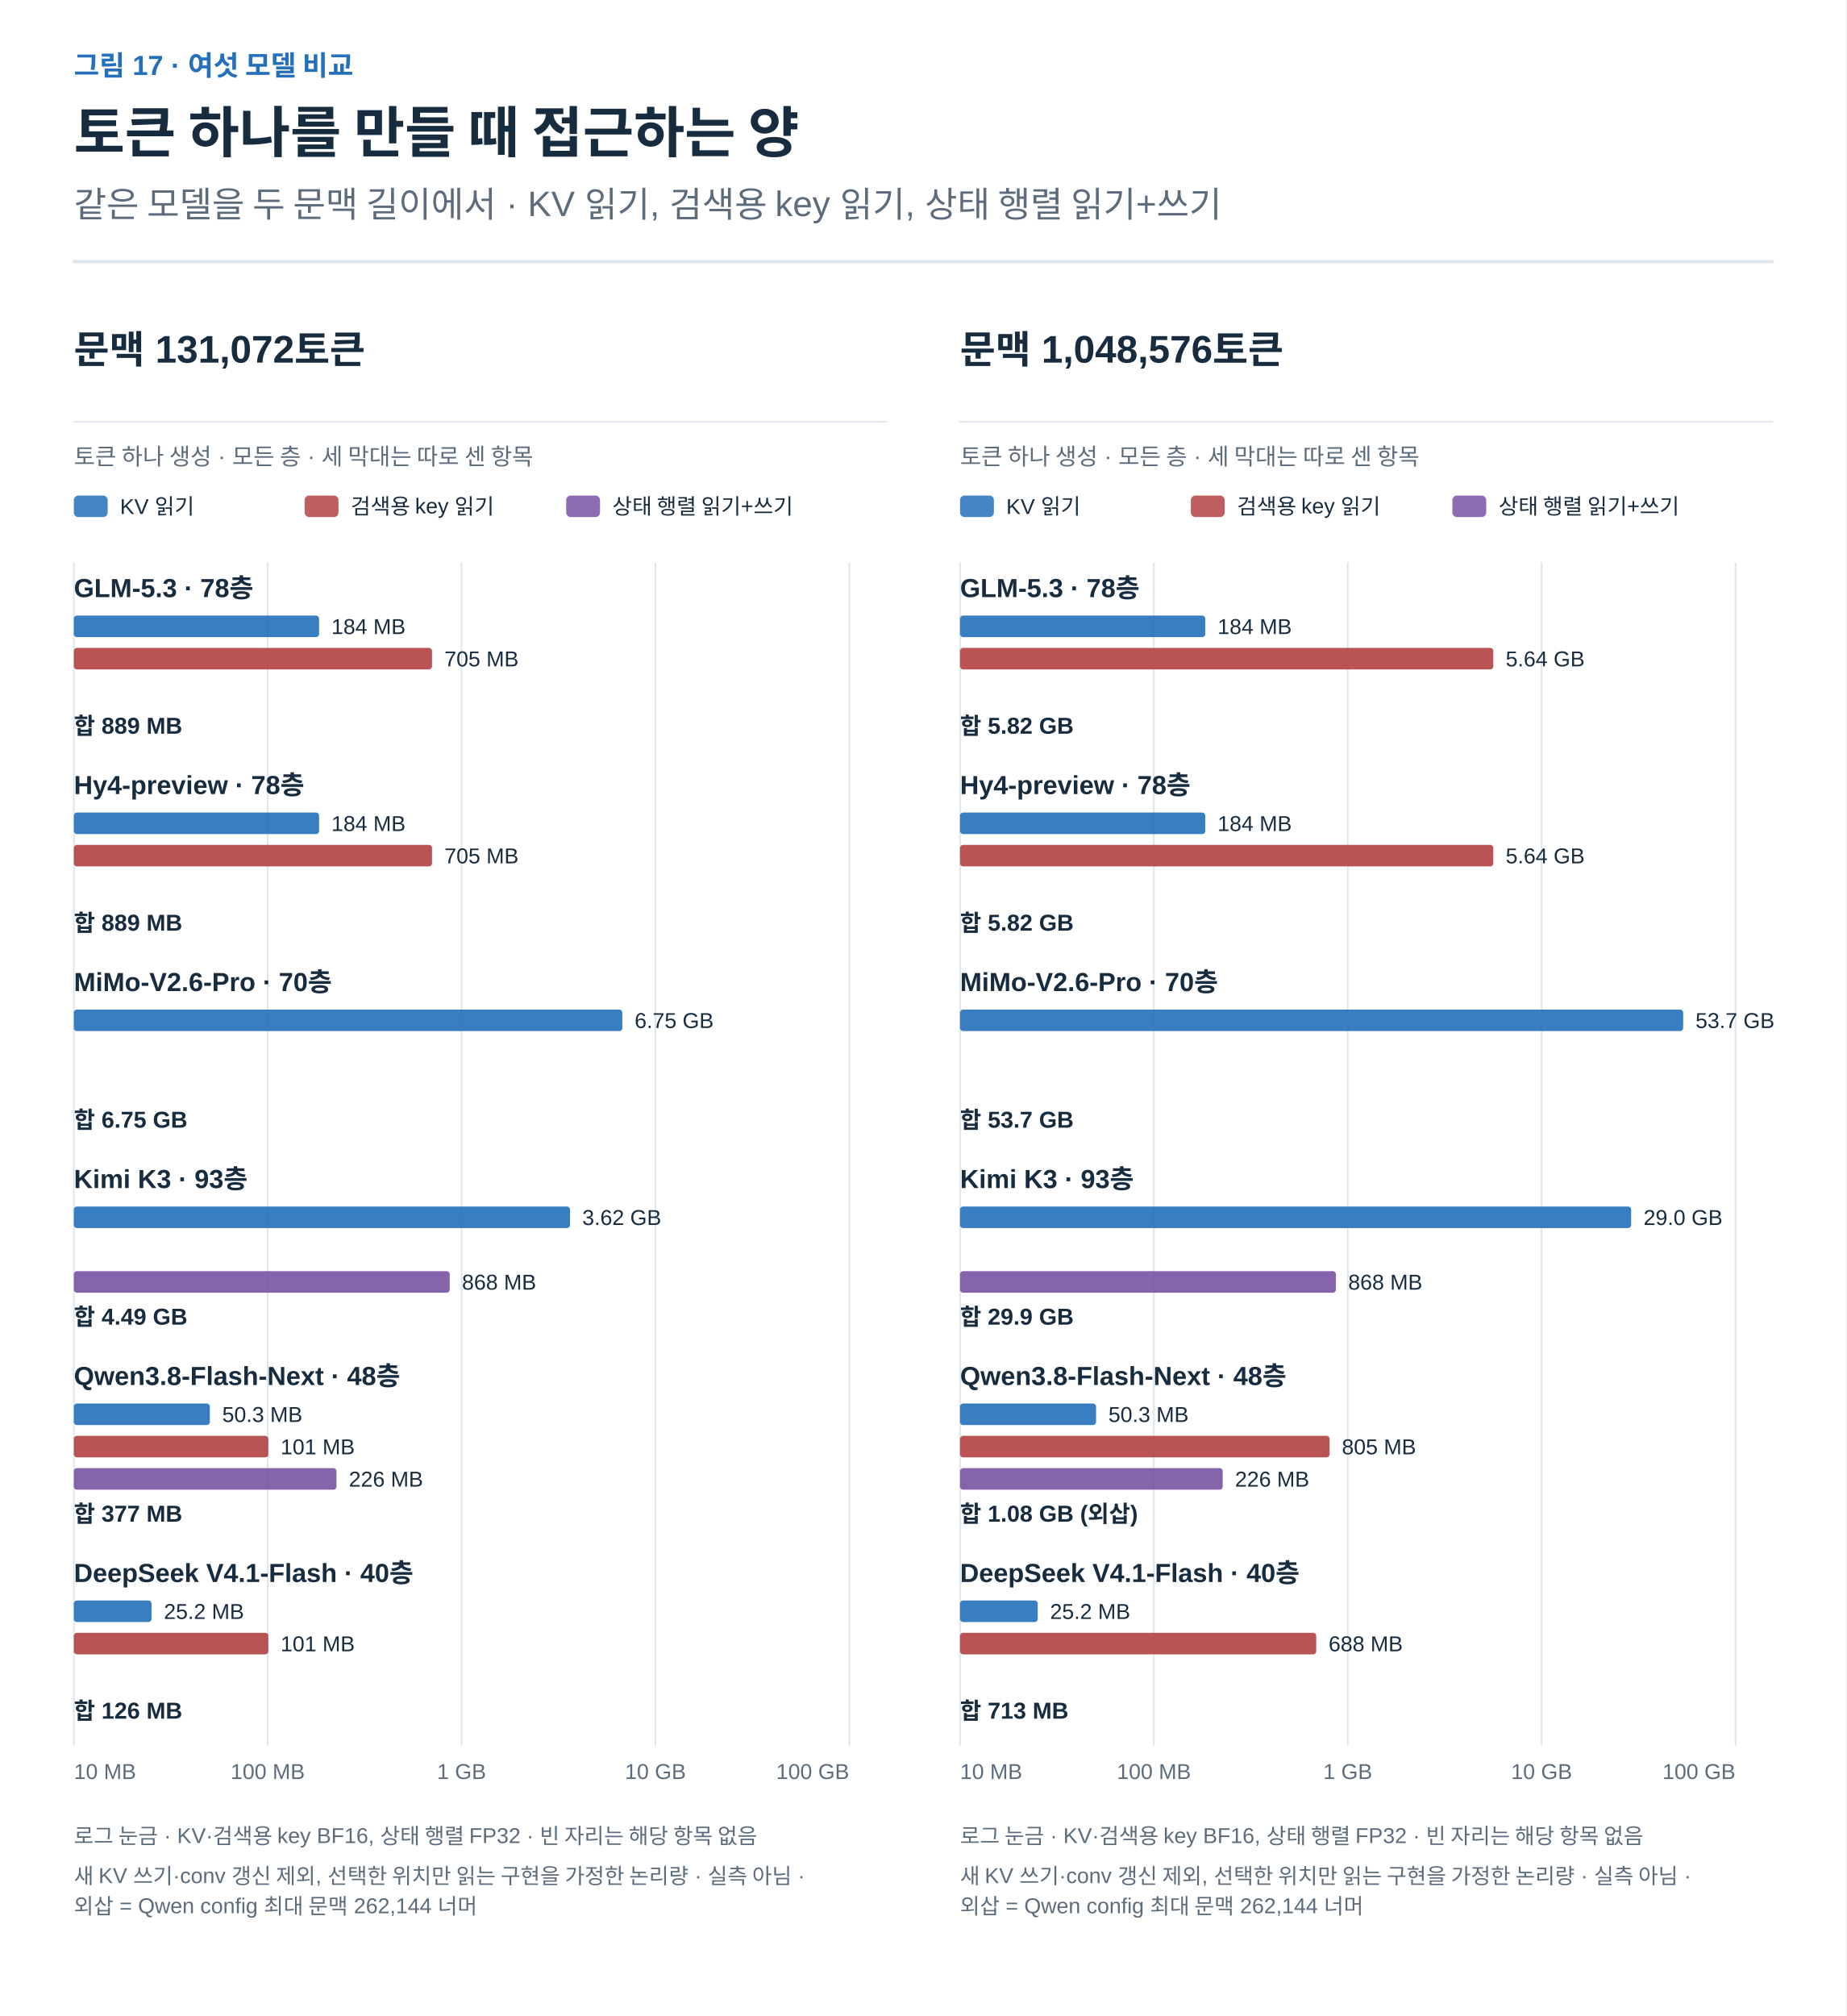
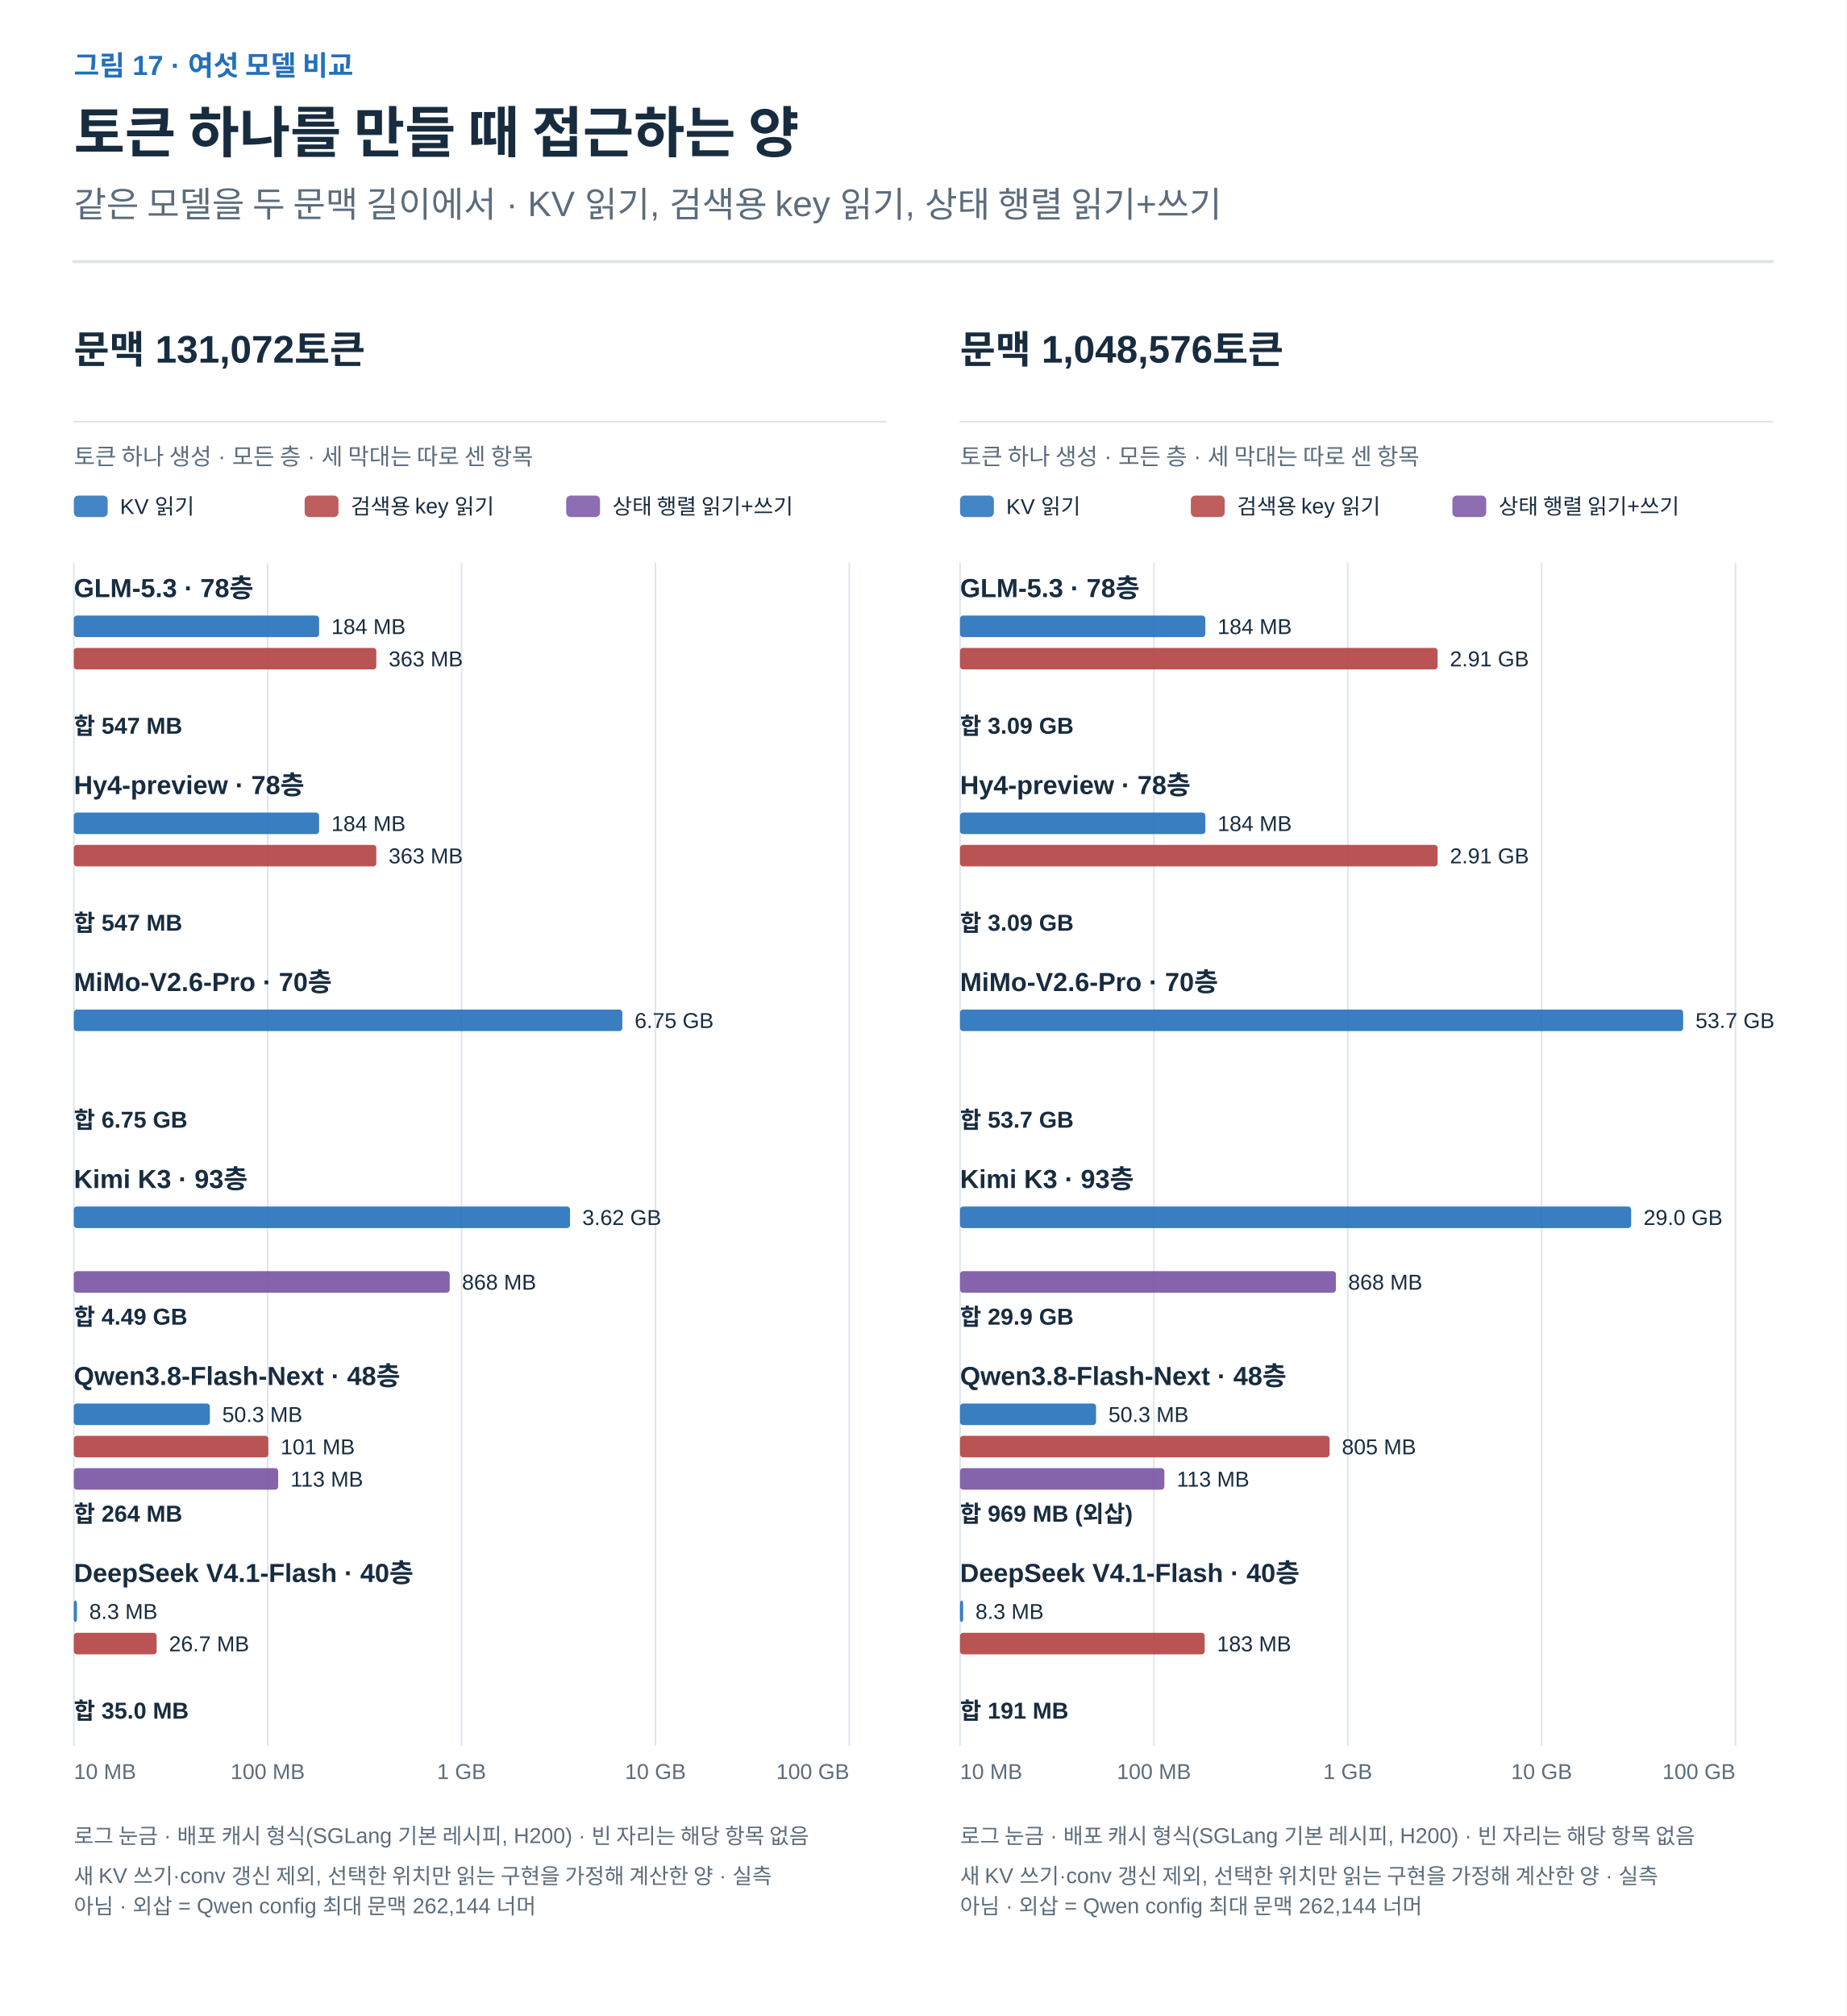
<svg xmlns="http://www.w3.org/2000/svg" width="1200" height="1310" viewBox="0 0 1200 1310" role="img" aria-labelledby="title desc">
  <defs>
    <marker id="arrow-ink" viewBox="0 0 10 10" refX="8" refY="5" markerWidth="6" markerHeight="6" orient="auto">
      <path d="M1 1 L9 5 L1 9" fill="none" stroke="#182C40" stroke-width="1.6" />
    </marker>
    <marker id="arrow-muted" viewBox="0 0 10 10" refX="8" refY="5" markerWidth="6" markerHeight="6" orient="auto">
      <path d="M1 1 L9 5 L1 9" fill="none" stroke="#5C6C7C" stroke-width="1.6" />
    </marker>
    <marker id="arrow-line" viewBox="0 0 10 10" refX="8" refY="5" markerWidth="6" markerHeight="6" orient="auto">
      <path d="M1 1 L9 5 L1 9" fill="none" stroke="#DCE4EC" stroke-width="1.6" />
    </marker>
    <marker id="arrow-paper" viewBox="0 0 10 10" refX="8" refY="5" markerWidth="6" markerHeight="6" orient="auto">
      <path d="M1 1 L9 5 L1 9" fill="none" stroke="#FFFFFF" stroke-width="1.6" />
    </marker>
    <marker id="arrow-blue" viewBox="0 0 10 10" refX="8" refY="5" markerWidth="6" markerHeight="6" orient="auto">
      <path d="M1 1 L9 5 L1 9" fill="none" stroke="#2470BB" stroke-width="1.6" />
    </marker>
    <marker id="arrow-teal" viewBox="0 0 10 10" refX="8" refY="5" markerWidth="6" markerHeight="6" orient="auto">
      <path d="M1 1 L9 5 L1 9" fill="none" stroke="#287D78" stroke-width="1.6" />
    </marker>
    <marker id="arrow-orange" viewBox="0 0 10 10" refX="8" refY="5" markerWidth="6" markerHeight="6" orient="auto">
      <path d="M1 1 L9 5 L1 9" fill="none" stroke="#B55B22" stroke-width="1.6" />
    </marker>
    <marker id="arrow-purple" viewBox="0 0 10 10" refX="8" refY="5" markerWidth="6" markerHeight="6" orient="auto">
      <path d="M1 1 L9 5 L1 9" fill="none" stroke="#7954A3" stroke-width="1.6" />
    </marker>
    <marker id="arrow-gray" viewBox="0 0 10 10" refX="8" refY="5" markerWidth="6" markerHeight="6" orient="auto">
      <path d="M1 1 L9 5 L1 9" fill="none" stroke="#657789" stroke-width="1.6" />
    </marker>
    <marker id="arrow-red" viewBox="0 0 10 10" refX="8" refY="5" markerWidth="6" markerHeight="6" orient="auto">
      <path d="M1 1 L9 5 L1 9" fill="none" stroke="#B34242" stroke-width="1.6" />
    </marker>
    <marker id="arrow-indigo" viewBox="0 0 10 10" refX="8" refY="5" markerWidth="6" markerHeight="6" orient="auto">
      <path d="M1 1 L9 5 L1 9" fill="none" stroke="#4C60A8" stroke-width="1.6" />
    </marker>
    <marker id="arrow-slate" viewBox="0 0 10 10" refX="8" refY="5" markerWidth="6" markerHeight="6" orient="auto">
      <path d="M1 1 L9 5 L1 9" fill="none" stroke="#8191A0" stroke-width="1.6" />
    </marker>
    <marker id="arrow-surface" viewBox="0 0 10 10" refX="8" refY="5" markerWidth="6" markerHeight="6" orient="auto">
      <path d="M1 1 L9 5 L1 9" fill="none" stroke="#F8FAFC" stroke-width="1.6" />
    </marker>
  </defs>
  <style>text{font-family:Arial,"Apple SD Gothic Neo","Noto Sans KR",sans-serif}text[font-family]{font-family:Menlo,Consolas,monospace}path{stroke-linecap:round;stroke-linejoin:round}</style>
  <rect width="100%" height="100%" fill="white" />
  <text x="48" y="49" fill="#2470BB" font-size="18" font-weight="600" text-anchor="start" data-max-width="1104">그림 17 · 여섯 모델 비교</text>
  <text x="48" y="99" fill="#182C40" font-size="36" font-weight="700" text-anchor="start" data-max-width="1104">토큰 하나를 만들 때 접근하는 양</text>
  <text x="48" y="141" fill="#5C6C7C" font-size="23" font-weight="400" text-anchor="start" data-max-width="1104">같은 모델을 두 문맥 길이에서 · KV 읽기, 검색용 key 읽기, 상태 행렬 읽기+쓰기</text>
  <path d="M48,170 H1152" stroke="#DCE4EC" stroke-width="2" />
  <g transform="translate(48 206) scale(1)" data-panel="1">
    <text x="0" y="30" fill="#182C40" font-size="25" font-weight="600" text-anchor="start" data-max-width="528">문맥 131,072토큰</text>
    <path d="M0 68 L528 68" stroke="#DCE4EC" stroke-width="1" fill="none" />
    <text x="0" y="96" fill="#5C6C7C" font-size="15" font-weight="400" text-anchor="start" data-max-width="528">토큰 하나 생성 · 모든 층 · 세 막대는 따로 센 항목</text>
    <rect x="0" y="116" width="22" height="14" rx="3" fill="#2470BB" fill-opacity=".85" />
    <text x="30" y="128" fill="#182C40" font-size="14" font-weight="400" text-anchor="start" data-max-width="180">KV 읽기</text>
    <rect x="150" y="116" width="22" height="14" rx="3" fill="#B34242" fill-opacity=".85" />
    <text x="180" y="128" fill="#182C40" font-size="14" font-weight="400" text-anchor="start" data-max-width="180">검색용 key 읽기</text>
    <rect x="320" y="116" width="22" height="14" rx="3" fill="#7954A3" fill-opacity=".85" />
    <text x="350" y="128" fill="#182C40" font-size="14" font-weight="400" text-anchor="start" data-max-width="180">상태 행렬 읽기+쓰기</text>
    <path d="M504 160 L504 928" stroke="#DCE4EC" stroke-width="1" fill="none" />
    <path d="M378 160 L378 928" stroke="#DCE4EC" stroke-width="1" fill="none" />
    <path d="M252 160 L252 928" stroke="#DCE4EC" stroke-width="1" fill="none" />
    <path d="M126 160 L126 928" stroke="#DCE4EC" stroke-width="1" fill="none" />
    <path d="M0 160 L0 928" stroke="#DCE4EC" stroke-width="1" fill="none" />
    <text x="0" y="950" fill="#5C6C7C" font-size="14" font-weight="400" text-anchor="start" data-max-width="80">10 MB</text>
    <text x="126" y="950" fill="#5C6C7C" font-size="14" font-weight="400" text-anchor="middle" data-max-width="80">100 MB</text>
    <text x="252" y="950" fill="#5C6C7C" font-size="14" font-weight="400" text-anchor="middle" data-max-width="80">1 GB</text>
    <text x="378" y="950" fill="#5C6C7C" font-size="14" font-weight="400" text-anchor="middle" data-max-width="80">10 GB</text>
    <text x="504" y="950" fill="#5C6C7C" font-size="14" font-weight="400" text-anchor="end" data-max-width="80">100 GB</text>
    <text x="0" y="182" fill="#182C40" font-size="17" font-weight="700" text-anchor="start" data-max-width="528">GLM-5.3 · 78층</text>
    <rect x="0" y="194" width="159.4" height="14" rx="2" fill="#2470BB" fill-opacity="0.9" />
    <text x="167.375" y="206" fill="#182C40" font-size="14" font-weight="400" text-anchor="start" data-max-width="120">184 MB</text>
-     <rect x="0" y="215" width="232.8" height="14" rx="2" fill="#B34242" fill-opacity="0.9" />
-     <text x="240.844" y="227" fill="#182C40" font-size="14" font-weight="400" text-anchor="start" data-max-width="120">705 MB</text>
-     <text x="0" y="271" fill="#182C40" font-size="15" font-weight="700" text-anchor="start" data-max-width="528">합 889 MB</text>
+     <rect x="0" y="215" width="196.6" height="14" rx="2" fill="#B34242" fill-opacity="0.9" />
+     <text x="204.598" y="227" fill="#182C40" font-size="14" font-weight="400" text-anchor="start" data-max-width="120">363 MB</text>
+     <text x="0" y="271" fill="#182C40" font-size="15" font-weight="700" text-anchor="start" data-max-width="528">합 547 MB</text>
    <text x="0" y="310" fill="#182C40" font-size="17" font-weight="700" text-anchor="start" data-max-width="528">Hy4-preview · 78층</text>
    <rect x="0" y="322" width="159.4" height="14" rx="2" fill="#2470BB" fill-opacity="0.9" />
    <text x="167.375" y="334" fill="#182C40" font-size="14" font-weight="400" text-anchor="start" data-max-width="120">184 MB</text>
-     <rect x="0" y="343" width="232.8" height="14" rx="2" fill="#B34242" fill-opacity="0.9" />
-     <text x="240.844" y="355" fill="#182C40" font-size="14" font-weight="400" text-anchor="start" data-max-width="120">705 MB</text>
-     <text x="0" y="399" fill="#182C40" font-size="15" font-weight="700" text-anchor="start" data-max-width="528">합 889 MB</text>
+     <rect x="0" y="343" width="196.6" height="14" rx="2" fill="#B34242" fill-opacity="0.9" />
+     <text x="204.598" y="355" fill="#182C40" font-size="14" font-weight="400" text-anchor="start" data-max-width="120">363 MB</text>
+     <text x="0" y="399" fill="#182C40" font-size="15" font-weight="700" text-anchor="start" data-max-width="528">합 547 MB</text>
    <text x="0" y="438" fill="#182C40" font-size="17" font-weight="700" text-anchor="start" data-max-width="528">MiMo-V2.6-Pro · 70층</text>
    <rect x="0" y="450" width="356.5" height="14" rx="2" fill="#2470BB" fill-opacity="0.9" />
    <text x="364.494" y="462" fill="#182C40" font-size="14" font-weight="400" text-anchor="start" data-max-width="120">6.75 GB</text>
    <text x="0" y="527" fill="#182C40" font-size="15" font-weight="700" text-anchor="start" data-max-width="528">합 6.75 GB</text>
    <text x="0" y="566" fill="#182C40" font-size="17" font-weight="700" text-anchor="start" data-max-width="528">Kimi K3 · 93층</text>
    <rect x="0" y="578" width="322.5" height="14" rx="2" fill="#2470BB" fill-opacity="0.9" />
    <text x="330.456" y="590" fill="#182C40" font-size="14" font-weight="400" text-anchor="start" data-max-width="120">3.62 GB</text>
    <rect x="0" y="620" width="244.3" height="14" rx="2" fill="#7954A3" fill-opacity="0.9" />
    <text x="252.267" y="632" fill="#182C40" font-size="14" font-weight="400" text-anchor="start" data-max-width="120">868 MB</text>
    <text x="0" y="655" fill="#182C40" font-size="15" font-weight="700" text-anchor="start" data-max-width="528">합 4.49 GB</text>
    <text x="0" y="694" fill="#182C40" font-size="17" font-weight="700" text-anchor="start" data-max-width="528">Qwen3.8-Flash-Next · 48층</text>
    <rect x="0" y="706" width="88.4" height="14" rx="2" fill="#2470BB" fill-opacity="0.9" />
    <text x="96.432" y="718" fill="#182C40" font-size="14" font-weight="400" text-anchor="start" data-max-width="120">50.3 MB</text>
    <rect x="0" y="727" width="126.4" height="14" rx="2" fill="#B34242" fill-opacity="0.9" />
    <text x="134.362" y="739" fill="#182C40" font-size="14" font-weight="400" text-anchor="start" data-max-width="120">101 MB</text>
-     <rect x="0" y="748" width="170.7" height="14" rx="2" fill="#7954A3" fill-opacity="0.9" />
-     <text x="178.737" y="760" fill="#182C40" font-size="14" font-weight="400" text-anchor="start" data-max-width="120">226 MB</text>
-     <text x="0" y="783" fill="#182C40" font-size="15" font-weight="700" text-anchor="start" data-max-width="528">합 377 MB</text>
+     <rect x="0" y="748" width="132.8" height="14" rx="2" fill="#7954A3" fill-opacity="0.9" />
+     <text x="140.807" y="760" fill="#182C40" font-size="14" font-weight="400" text-anchor="start" data-max-width="120">113 MB</text>
+     <text x="0" y="783" fill="#182C40" font-size="15" font-weight="700" text-anchor="start" data-max-width="528">합 264 MB</text>
    <text x="0" y="822" fill="#182C40" font-size="17" font-weight="700" text-anchor="start" data-max-width="528">DeepSeek V4.1-Flash · 40층</text>
-     <rect x="0" y="834" width="50.5" height="14" rx="2" fill="#2470BB" fill-opacity="0.9" />
-     <text x="58.502" y="846" fill="#182C40" font-size="14" font-weight="400" text-anchor="start" data-max-width="120">25.2 MB</text>
-     <rect x="0" y="855" width="126.4" height="14" rx="2" fill="#B34242" fill-opacity="0.9" />
-     <text x="134.362" y="867" fill="#182C40" font-size="14" font-weight="400" text-anchor="start" data-max-width="120">101 MB</text>
-     <text x="0" y="911" fill="#182C40" font-size="15" font-weight="700" text-anchor="start" data-max-width="528">합 126 MB</text>
-     <text x="0" y="992" fill="#5C6C7C" font-size="14" font-weight="400" text-anchor="start" data-max-width="528">로그 눈금 · KV·검색용 key BF16, 상태 행렬 FP32 · 빈 자리는 해당 항목 없음</text>
-     <text x="0" y="1018" fill="#5C6C7C" font-size="14" font-weight="400" text-anchor="start" data-max-width="528">새 KV 쓰기·conv 갱신 제외, 선택한 위치만 읽는 구현을 가정한 논리량 · 실측 아님 ·</text>
-     <text x="0" y="1037.6" fill="#5C6C7C" font-size="14" font-weight="400" text-anchor="start" data-max-width="528">외삽 = Qwen config 최대 문맥 262,144 너머</text>
+     <rect x="0" y="834" width="2.0" height="14" rx="2" fill="#2470BB" fill-opacity="0.9" />
+     <text x="10" y="846" fill="#182C40" font-size="14" font-weight="400" text-anchor="start" data-max-width="120">8.3 MB</text>
+     <rect x="0" y="855" width="53.8" height="14" rx="2" fill="#B34242" fill-opacity="0.9" />
+     <text x="61.82" y="867" fill="#182C40" font-size="14" font-weight="400" text-anchor="start" data-max-width="120">26.7 MB</text>
+     <text x="0" y="911" fill="#182C40" font-size="15" font-weight="700" text-anchor="start" data-max-width="528">합 35.0 MB</text>
+     <text x="0" y="992" fill="#5C6C7C" font-size="14" font-weight="400" text-anchor="start" data-max-width="528">로그 눈금 · 배포 캐시 형식(SGLang 기본 레시피, H200) · 빈 자리는 해당 항목 없음</text>
+     <text x="0" y="1018" fill="#5C6C7C" font-size="14" font-weight="400" text-anchor="start" data-max-width="528">새 KV 쓰기·conv 갱신 제외, 선택한 위치만 읽는 구현을 가정해 계산한 양 · 실측</text>
+     <text x="0" y="1037.6" fill="#5C6C7C" font-size="14" font-weight="400" text-anchor="start" data-max-width="528">아님 · 외삽 = Qwen config 최대 문맥 262,144 너머</text>
  </g>
  <g transform="translate(624 206) scale(1)" data-panel="2">
    <text x="0" y="30" fill="#182C40" font-size="25" font-weight="600" text-anchor="start" data-max-width="528">문맥 1,048,576토큰</text>
    <path d="M0 68 L528 68" stroke="#DCE4EC" stroke-width="1" fill="none" />
    <text x="0" y="96" fill="#5C6C7C" font-size="15" font-weight="400" text-anchor="start" data-max-width="528">토큰 하나 생성 · 모든 층 · 세 막대는 따로 센 항목</text>
    <rect x="0" y="116" width="22" height="14" rx="3" fill="#2470BB" fill-opacity=".85" />
    <text x="30" y="128" fill="#182C40" font-size="14" font-weight="400" text-anchor="start" data-max-width="180">KV 읽기</text>
    <rect x="150" y="116" width="22" height="14" rx="3" fill="#B34242" fill-opacity=".85" />
    <text x="180" y="128" fill="#182C40" font-size="14" font-weight="400" text-anchor="start" data-max-width="180">검색용 key 읽기</text>
    <rect x="320" y="116" width="22" height="14" rx="3" fill="#7954A3" fill-opacity=".85" />
    <text x="350" y="128" fill="#182C40" font-size="14" font-weight="400" text-anchor="start" data-max-width="180">상태 행렬 읽기+쓰기</text>
    <path d="M504 160 L504 928" stroke="#DCE4EC" stroke-width="1" fill="none" />
    <path d="M378 160 L378 928" stroke="#DCE4EC" stroke-width="1" fill="none" />
    <path d="M252 160 L252 928" stroke="#DCE4EC" stroke-width="1" fill="none" />
    <path d="M126 160 L126 928" stroke="#DCE4EC" stroke-width="1" fill="none" />
    <path d="M0 160 L0 928" stroke="#DCE4EC" stroke-width="1" fill="none" />
    <text x="0" y="950" fill="#5C6C7C" font-size="14" font-weight="400" text-anchor="start" data-max-width="80">10 MB</text>
    <text x="126" y="950" fill="#5C6C7C" font-size="14" font-weight="400" text-anchor="middle" data-max-width="80">100 MB</text>
    <text x="252" y="950" fill="#5C6C7C" font-size="14" font-weight="400" text-anchor="middle" data-max-width="80">1 GB</text>
    <text x="378" y="950" fill="#5C6C7C" font-size="14" font-weight="400" text-anchor="middle" data-max-width="80">10 GB</text>
    <text x="504" y="950" fill="#5C6C7C" font-size="14" font-weight="400" text-anchor="end" data-max-width="80">100 GB</text>
    <text x="0" y="182" fill="#182C40" font-size="17" font-weight="700" text-anchor="start" data-max-width="528">GLM-5.3 · 78층</text>
    <rect x="0" y="194" width="159.4" height="14" rx="2" fill="#2470BB" fill-opacity="0.9" />
    <text x="167.375" y="206" fill="#182C40" font-size="14" font-weight="400" text-anchor="start" data-max-width="120">184 MB</text>
-     <rect x="0" y="215" width="346.6" height="14" rx="2" fill="#B34242" fill-opacity="0.9" />
-     <text x="354.633" y="227" fill="#182C40" font-size="14" font-weight="400" text-anchor="start" data-max-width="120">5.64 GB</text>
-     <text x="0" y="271" fill="#182C40" font-size="15" font-weight="700" text-anchor="start" data-max-width="528">합 5.82 GB</text>
+     <rect x="0" y="215" width="310.4" height="14" rx="2" fill="#B34242" fill-opacity="0.9" />
+     <text x="318.388" y="227" fill="#182C40" font-size="14" font-weight="400" text-anchor="start" data-max-width="120">2.91 GB</text>
+     <text x="0" y="271" fill="#182C40" font-size="15" font-weight="700" text-anchor="start" data-max-width="528">합 3.09 GB</text>
    <text x="0" y="310" fill="#182C40" font-size="17" font-weight="700" text-anchor="start" data-max-width="528">Hy4-preview · 78층</text>
    <rect x="0" y="322" width="159.4" height="14" rx="2" fill="#2470BB" fill-opacity="0.9" />
    <text x="167.375" y="334" fill="#182C40" font-size="14" font-weight="400" text-anchor="start" data-max-width="120">184 MB</text>
-     <rect x="0" y="343" width="346.6" height="14" rx="2" fill="#B34242" fill-opacity="0.9" />
-     <text x="354.633" y="355" fill="#182C40" font-size="14" font-weight="400" text-anchor="start" data-max-width="120">5.64 GB</text>
-     <text x="0" y="399" fill="#182C40" font-size="15" font-weight="700" text-anchor="start" data-max-width="528">합 5.82 GB</text>
+     <rect x="0" y="343" width="310.4" height="14" rx="2" fill="#B34242" fill-opacity="0.9" />
+     <text x="318.388" y="355" fill="#182C40" font-size="14" font-weight="400" text-anchor="start" data-max-width="120">2.91 GB</text>
+     <text x="0" y="399" fill="#182C40" font-size="15" font-weight="700" text-anchor="start" data-max-width="528">합 3.09 GB</text>
    <text x="0" y="438" fill="#182C40" font-size="17" font-weight="700" text-anchor="start" data-max-width="528">MiMo-V2.6-Pro · 70층</text>
    <rect x="0" y="450" width="470.0" height="14" rx="2" fill="#2470BB" fill-opacity="0.9" />
    <text x="478.004" y="462" fill="#182C40" font-size="14" font-weight="400" text-anchor="start" data-max-width="120">53.7 GB</text>
    <text x="0" y="527" fill="#182C40" font-size="15" font-weight="700" text-anchor="start" data-max-width="528">합 53.7 GB</text>
    <text x="0" y="566" fill="#182C40" font-size="17" font-weight="700" text-anchor="start" data-max-width="528">Kimi K3 · 93층</text>
    <rect x="0" y="578" width="436.2" height="14" rx="2" fill="#2470BB" fill-opacity="0.9" />
    <text x="444.245" y="590" fill="#182C40" font-size="14" font-weight="400" text-anchor="start" data-max-width="120">29.0 GB</text>
    <rect x="0" y="620" width="244.3" height="14" rx="2" fill="#7954A3" fill-opacity="0.9" />
    <text x="252.267" y="632" fill="#182C40" font-size="14" font-weight="400" text-anchor="start" data-max-width="120">868 MB</text>
    <text x="0" y="655" fill="#182C40" font-size="15" font-weight="700" text-anchor="start" data-max-width="528">합 29.9 GB</text>
    <text x="0" y="694" fill="#182C40" font-size="17" font-weight="700" text-anchor="start" data-max-width="528">Qwen3.8-Flash-Next · 48층</text>
    <rect x="0" y="706" width="88.4" height="14" rx="2" fill="#2470BB" fill-opacity="0.9" />
    <text x="96.432" y="718" fill="#182C40" font-size="14" font-weight="400" text-anchor="start" data-max-width="120">50.3 MB</text>
    <rect x="0" y="727" width="240.2" height="14" rx="2" fill="#B34242" fill-opacity="0.9" />
    <text x="248.151" y="739" fill="#182C40" font-size="14" font-weight="400" text-anchor="start" data-max-width="120">805 MB</text>
-     <rect x="0" y="748" width="170.7" height="14" rx="2" fill="#7954A3" fill-opacity="0.9" />
-     <text x="178.737" y="760" fill="#182C40" font-size="14" font-weight="400" text-anchor="start" data-max-width="120">226 MB</text>
-     <text x="0" y="783" fill="#182C40" font-size="15" font-weight="700" text-anchor="start" data-max-width="528">합 1.08 GB (외삽)</text>
+     <rect x="0" y="748" width="132.8" height="14" rx="2" fill="#7954A3" fill-opacity="0.9" />
+     <text x="140.807" y="760" fill="#182C40" font-size="14" font-weight="400" text-anchor="start" data-max-width="120">113 MB</text>
+     <text x="0" y="783" fill="#182C40" font-size="15" font-weight="700" text-anchor="start" data-max-width="528">합 969 MB (외삽)</text>
    <text x="0" y="822" fill="#182C40" font-size="17" font-weight="700" text-anchor="start" data-max-width="528">DeepSeek V4.1-Flash · 40층</text>
-     <rect x="0" y="834" width="50.5" height="14" rx="2" fill="#2470BB" fill-opacity="0.9" />
-     <text x="58.502" y="846" fill="#182C40" font-size="14" font-weight="400" text-anchor="start" data-max-width="120">25.2 MB</text>
-     <rect x="0" y="855" width="231.5" height="14" rx="2" fill="#B34242" fill-opacity="0.9" />
-     <text x="239.525" y="867" fill="#182C40" font-size="14" font-weight="400" text-anchor="start" data-max-width="120">688 MB</text>
-     <text x="0" y="911" fill="#182C40" font-size="15" font-weight="700" text-anchor="start" data-max-width="528">합 713 MB</text>
-     <text x="0" y="992" fill="#5C6C7C" font-size="14" font-weight="400" text-anchor="start" data-max-width="528">로그 눈금 · KV·검색용 key BF16, 상태 행렬 FP32 · 빈 자리는 해당 항목 없음</text>
-     <text x="0" y="1018" fill="#5C6C7C" font-size="14" font-weight="400" text-anchor="start" data-max-width="528">새 KV 쓰기·conv 갱신 제외, 선택한 위치만 읽는 구현을 가정한 논리량 · 실측 아님 ·</text>
-     <text x="0" y="1037.6" fill="#5C6C7C" font-size="14" font-weight="400" text-anchor="start" data-max-width="528">외삽 = Qwen config 최대 문맥 262,144 너머</text>
+     <rect x="0" y="834" width="2.0" height="14" rx="2" fill="#2470BB" fill-opacity="0.9" />
+     <text x="10" y="846" fill="#182C40" font-size="14" font-weight="400" text-anchor="start" data-max-width="120">8.3 MB</text>
+     <rect x="0" y="855" width="159.0" height="14" rx="2" fill="#B34242" fill-opacity="0.9" />
+     <text x="166.983" y="867" fill="#182C40" font-size="14" font-weight="400" text-anchor="start" data-max-width="120">183 MB</text>
+     <text x="0" y="911" fill="#182C40" font-size="15" font-weight="700" text-anchor="start" data-max-width="528">합 191 MB</text>
+     <text x="0" y="992" fill="#5C6C7C" font-size="14" font-weight="400" text-anchor="start" data-max-width="528">로그 눈금 · 배포 캐시 형식(SGLang 기본 레시피, H200) · 빈 자리는 해당 항목 없음</text>
+     <text x="0" y="1018" fill="#5C6C7C" font-size="14" font-weight="400" text-anchor="start" data-max-width="528">새 KV 쓰기·conv 갱신 제외, 선택한 위치만 읽는 구현을 가정해 계산한 양 · 실측</text>
+     <text x="0" y="1037.6" fill="#5C6C7C" font-size="14" font-weight="400" text-anchor="start" data-max-width="528">아님 · 외삽 = Qwen config 최대 문맥 262,144 너머</text>
  </g>
</svg>
